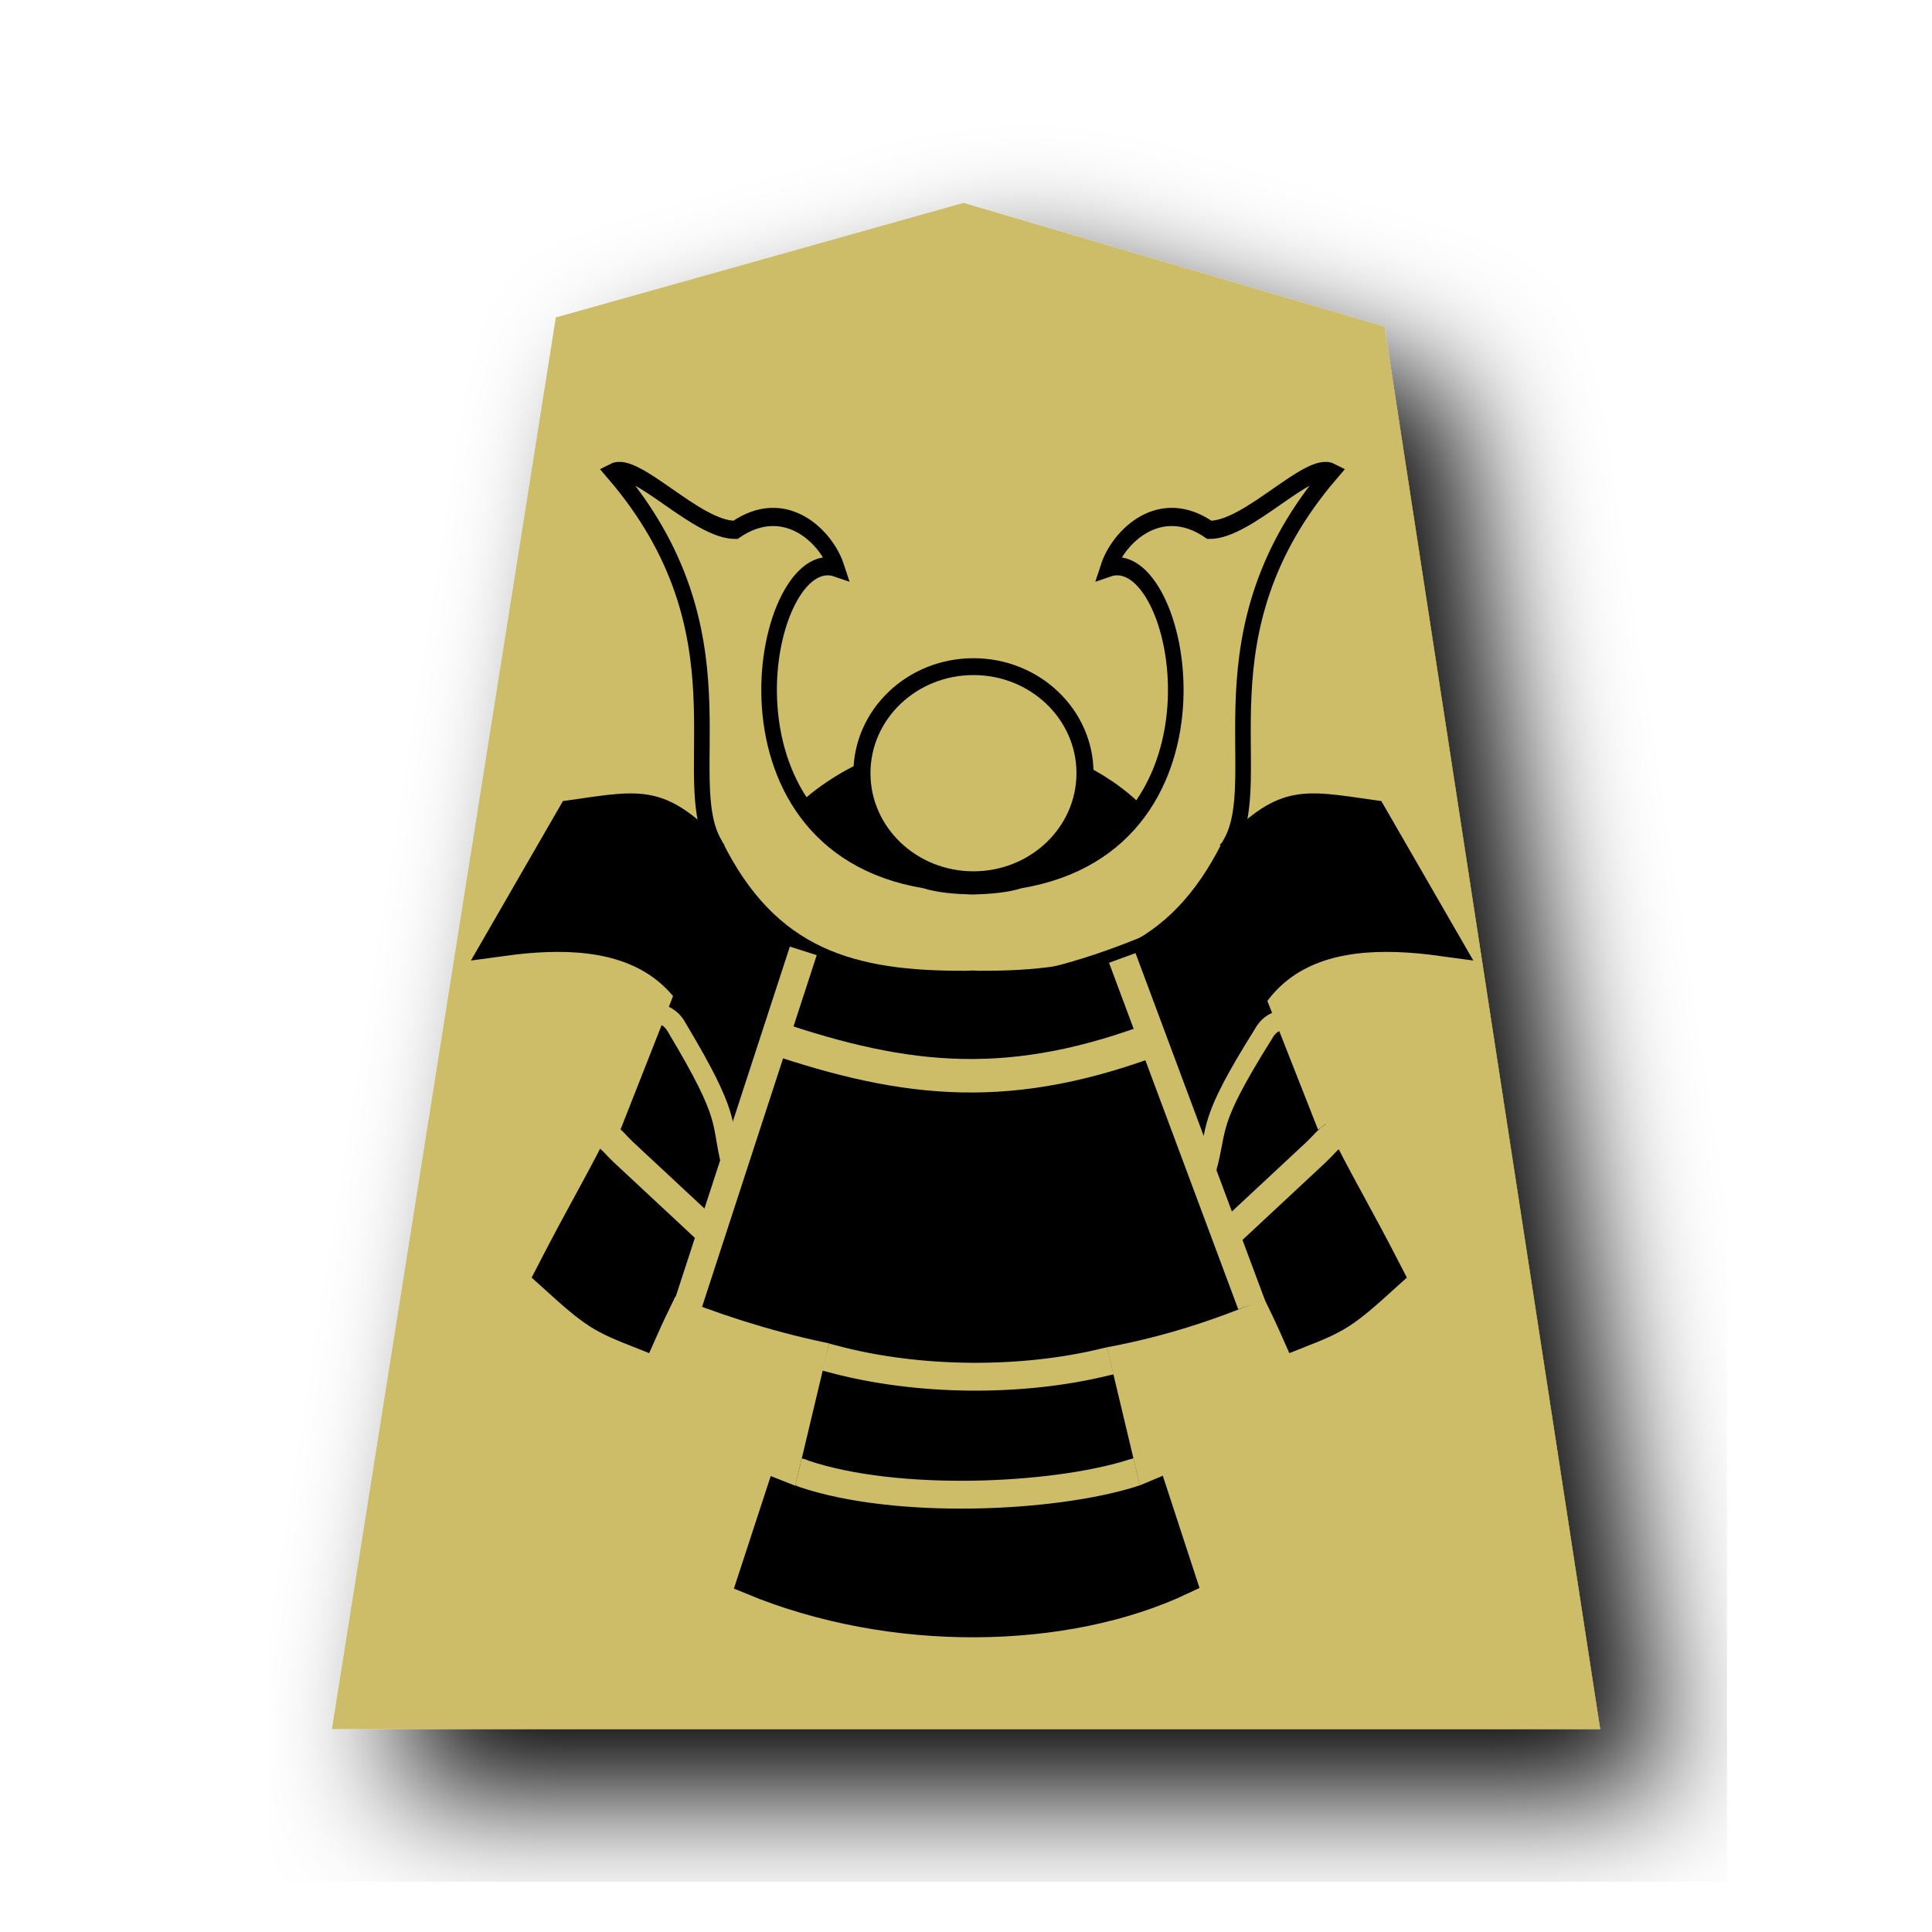
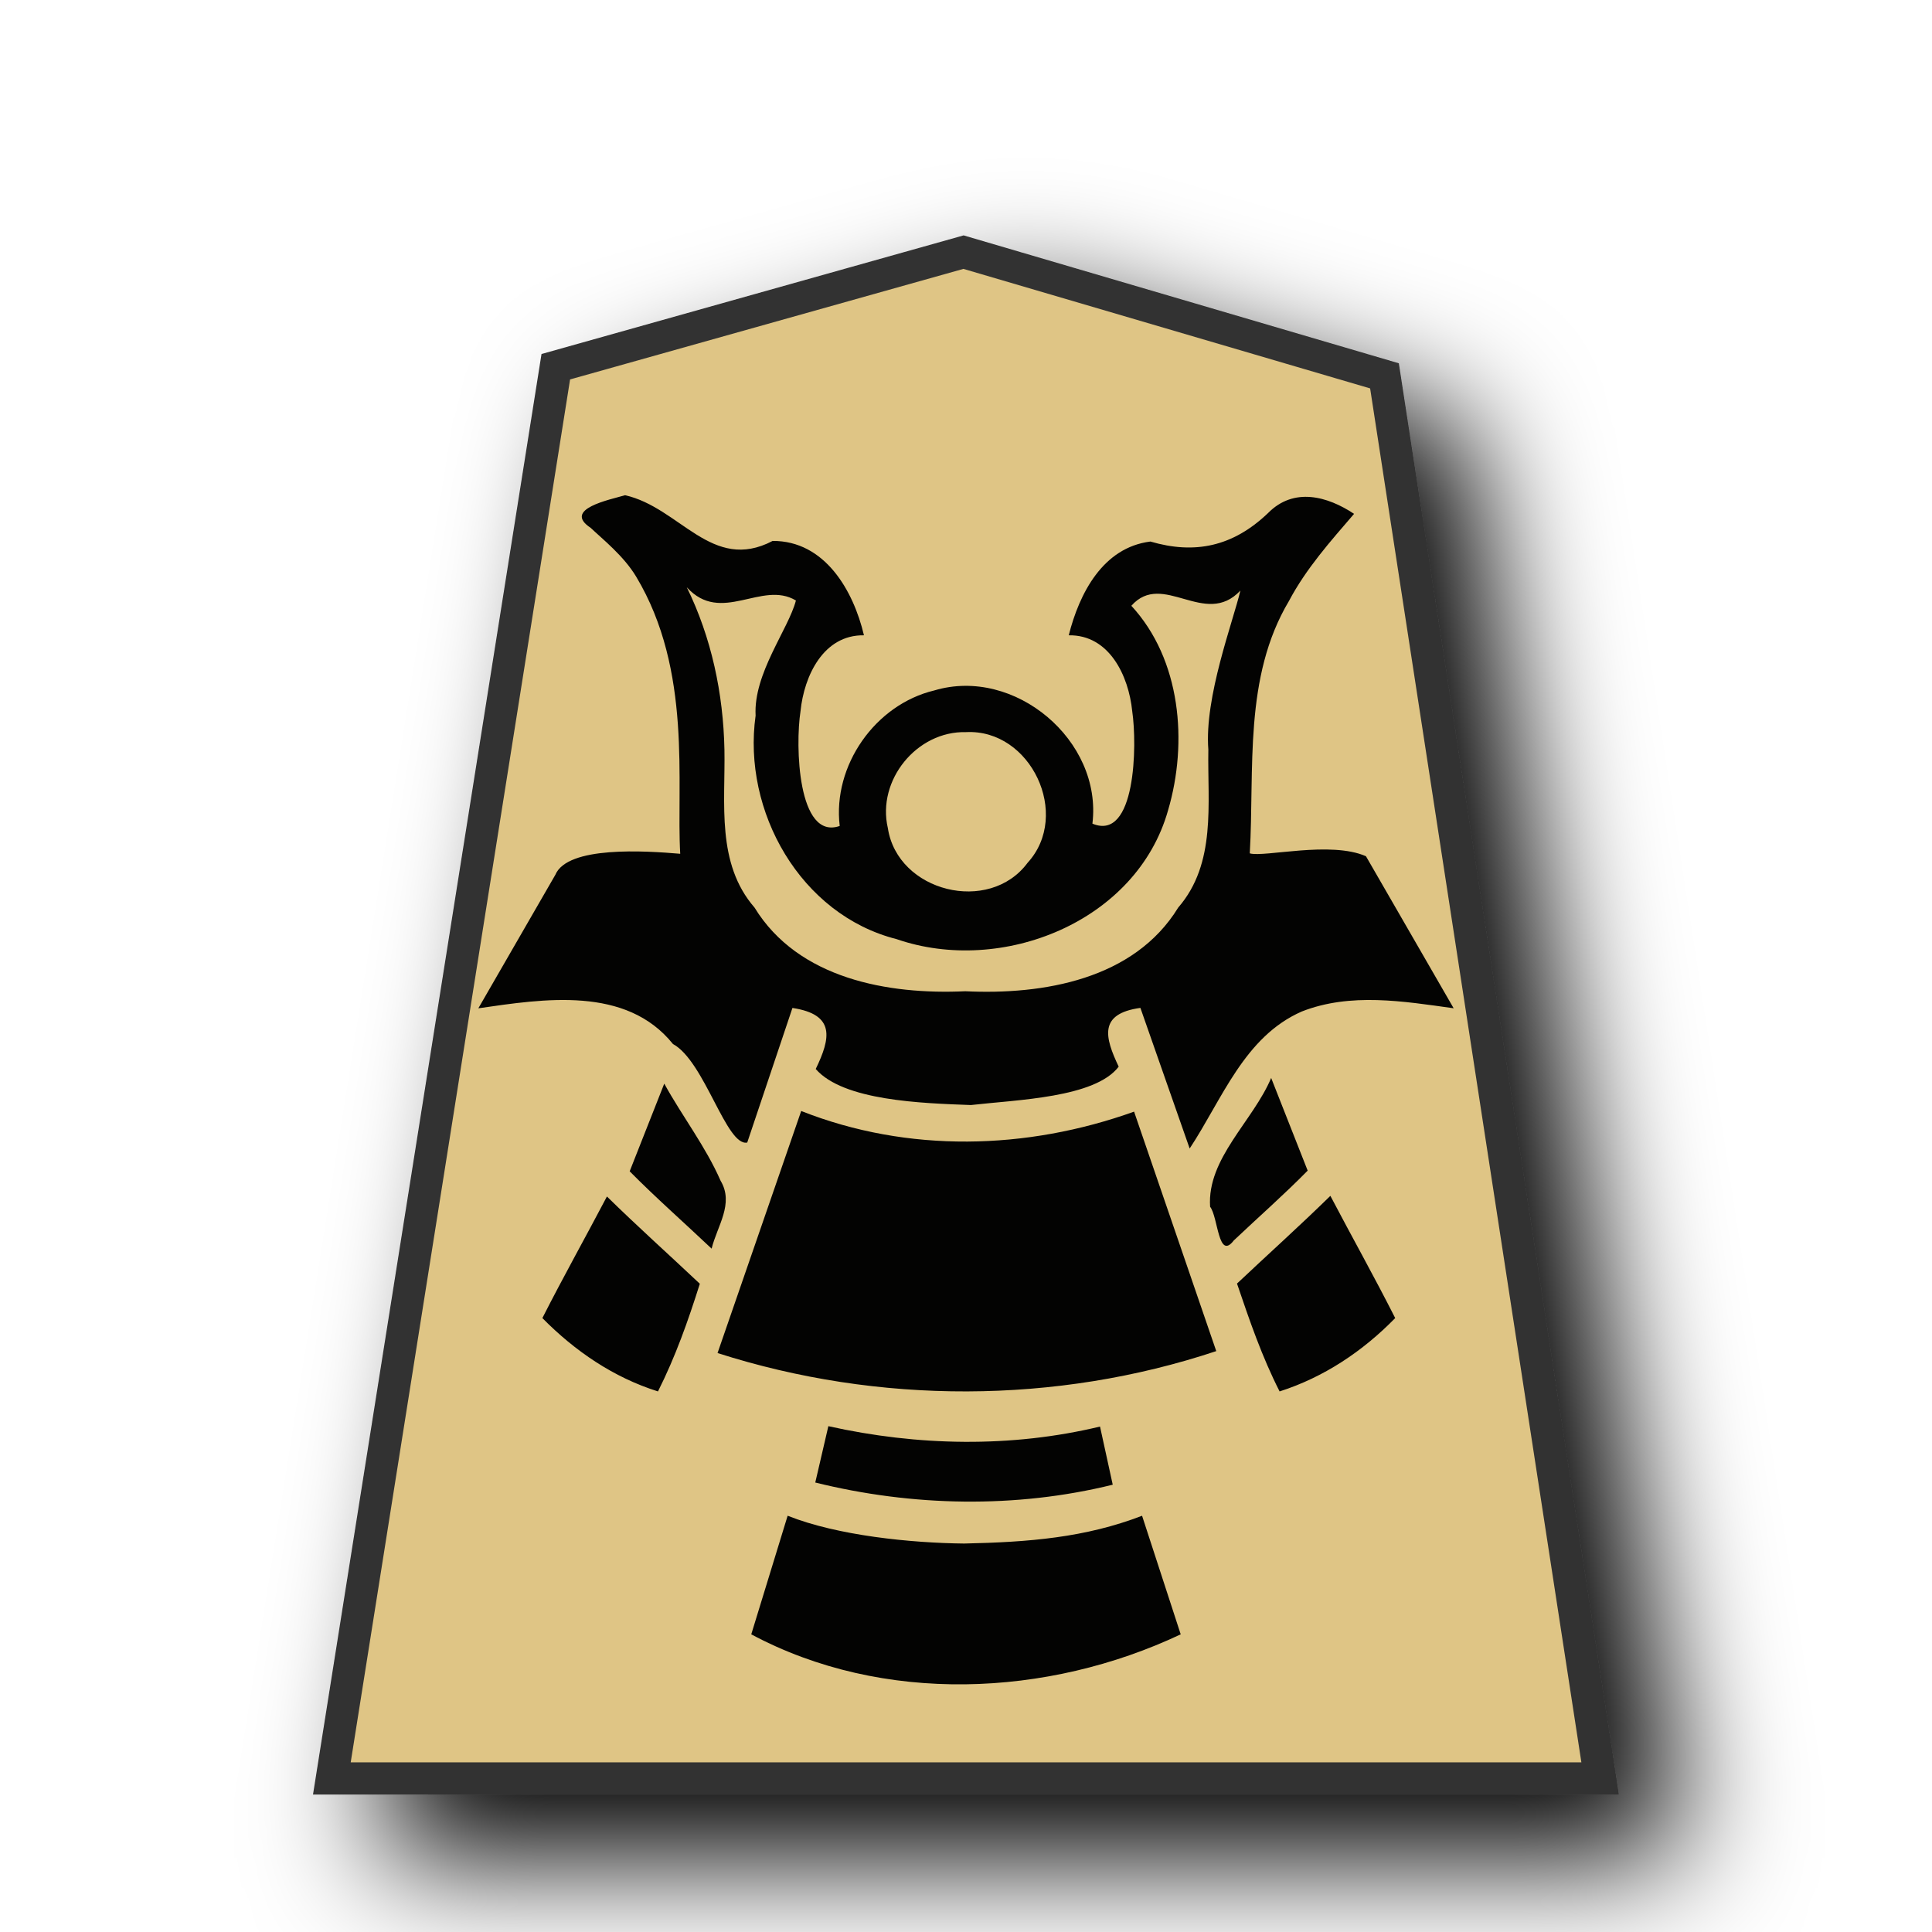
<svg xmlns="http://www.w3.org/2000/svg" viewBox="0 0 60 60">
  <defs>
-     <filter id="0KI_svg__a">
+     <filter id="0KI_svg__a" width="1.32" height="1.263" x="-.135" y="-.111">
      <feGaussianBlur in="SourceAlpha" result="blur" stdDeviation="2" />
      <feOffset dx="2" dy="2" result="offsetBlur" />
      <feBlend in="SourceGraphic" in2="offsetBlur" />
    </filter>
  </defs>
  <g fill="#f0c000" filter="url(#0KI_svg__a)" transform="translate(40.733 .148)scale(.98631)">
-     <path fill="#cdbc68" d="m-10.96 6.237-12.838 3.608-7.051 44.45H9.085l-6.79-44.163z" />
+     <path fill="#dfc585" stroke="#333" stroke-width="1.014" d="m-10.96 7.789-12.838 3.608-7.051 44.45H9.085l-6.79-44.163z" />
  </g>
-   <g transform="matrix(.8776 0 0 .86667 -184.43 -44.674)">
-     <g stroke="#000" stroke-width="1.2">
-       <path fill="#cdbc68" stroke-width="8.056" d="M89.878 104.459c71.228 71.229 31.757 135.82 52.51 165.378 28.87 49.947 71.082 59.605 129.342 59.37a66 66 0 0 0 3.413-.105q1.714.098 3.413.104c58.26.236 100.472-9.422 129.342-59.369 20.753-29.557-18.718-94.15 52.51-165.378-11.605-5.015-42.725 25.605-62.898 25.525-25.612-15.171-47.031 3.08-52.25 16.777 37.838-11.301 70.078 121.468-45.539 137.914-7.067 1.97-16.164 2.514-24.578 2.72-8.414-.206-17.511-.75-24.578-2.72-115.617-16.446-83.377-149.215-45.538-137.914-5.22-13.698-26.64-31.948-52.251-16.777-20.173.08-51.293-30.54-62.898-25.525z" transform="matrix(.06853 0 0 .08094 225.709 60.013)" />
-       <path stroke-width="16.112" d="M141.488 275.714c-28.03-24.447-35.67-22.506-73.48-17.843l-35.66 52.997c60.802-7.142 122.974 2.29 115.3 107.58 7.77-26.63 28.133-63.418 39.832-101.833m220.385-40.901c28.03-24.447 35.67-22.506 73.479-17.843l35.66 52.997c-60.801-7.142-122.974 2.29-115.3 107.58-7.77-26.63-28.132-63.418-39.83-101.833" transform="matrix(.06853 0 0 .08094 225.73 59.991)" />
-       <path stroke-width="16.112" d="m128.121 339.223-29.443 64.098c-3.406-2.033 6.609 9.49-6.592 1.008-14.055 23.338-19.002 29.833-33.969 54.715 21.968 17.086 24.659 18.31 46.106 25.56 13.293-25.846 25.739-42.373 44.639-83.918m270.022-61.463 29.443 64.098c3.407-2.033-6.608 9.49 6.593 1.008 14.054 23.338 19.002 29.833 33.968 54.715-21.968 17.086-24.658 18.31-46.106 25.56-13.292-25.846-25.738-42.373-44.638-83.918" transform="matrix(.06853 0 0 .08094 225.709 60.013)" />
-       <path d="M233.88 97.288c7.362 3.092 14.48 3.19 21.327 0l-4.023-11.781c-5.552 2.376-8.767 2.099-13.5.437z" />
-       <path fill="none" stroke="#cdbc68" d="M237.463 88.704c4.81 1.655 8.506 2.056 13.826-.031" />
-     </g>
-     <path fill="none" stroke="#cdbc68" stroke-width=".7" d="M233.664 87.938c.302.137.414.39.467.478 1.928 3.26 1.51 3.297 1.895 4.828m19.295-5.088c-.305.131-.422.381-.476.469-1.994 3.22-1.576 3.266-1.992 4.79" />
-     <path fill="none" stroke="#cdbc68" d="m234.519 98.23 4.06-12.61m11.288.253 4.574 12.42" />
-     <path fill="none" stroke="#cdbc68" stroke-width=".998" d="M231.593 92.248c.18.09.406.383.61.575l3.094 2.919m22.05-3.494c-.18.09-.406.383-.61.575l-3.093 2.919" />
-     <path stroke="#000" d="M239.024 80.489c3.438-2.881 8.3-2.42 11.037.134-2.365 3.351-9.494 2.307-11.037-.134z" />
-     <ellipse cx="244.601" cy="79.253" fill="#cdbc68" stroke="#000" stroke-width=".604" rx="3.947" ry="3.818" />
-     <path stroke="#000" d="m240.019 99.645-1.37 5.82-.911-.363-.997 3.086c4.988 2.097 11.13 1.98 15.249 0l-.997-3.086-.854.363-1.37-5.82" />
-     <path fill="none" stroke="#cdbc68" stroke-width=".998" d="M239.37 100.175c.152.039.143.036.229.06 3.05.835 6.735.845 9.675.113.05-.013.015-.002.171-.039m-11.035 3.982c.156.037.124.045.187.066 3.28 1.12 8.768.875 11.584-.009.08-.024.052-.026.198-.06" />
-   </g>
+   <path fill-opacity=".992" d="M19.41 15.38c-.455.136-1.954.427-1.066 1.013.37.352 1.023.867 1.411 1.513 1.757 2.925 1.244 6.427 1.37 8.609-1.074-.092-3.502-.253-3.88.656l-2.39 4.143c2.034-.295 4.59-.7 6.044 1.108.987.536 1.657 3.193 2.307 3.061l1.404-4.18c1.34.202 1.187.939.723 1.896.862.986 3.285 1.063 4.819 1.119 1.444-.165 3.856-.226 4.59-1.192-.43-.907-.635-1.644.674-1.825l1.53 4.367c1.01-1.53 1.695-3.472 3.482-4.255 1.512-.593 3.157-.318 4.717-.1l-2.724-4.722c-1.102-.484-3.16.04-3.608-.089.15-2.631-.197-5.466 1.217-7.838.53-1.003 1.287-1.852 2.022-2.706-.825-.547-1.873-.838-2.674-.022-1.09 1.04-2.274 1.287-3.651.882-1.479.184-2.21 1.615-2.536 2.912 1.255-.022 1.86 1.253 1.971 2.355.157 1.052.111 4.058-1.236 3.494.315-2.584-2.416-4.883-4.91-4.137-1.836.438-3.163 2.334-2.938 4.209-1.304.454-1.385-2.495-1.217-3.566.111-1.103.716-2.375 1.97-2.355-.328-1.392-1.217-2.94-2.836-2.931-1.89.992-2.875-1.037-4.584-1.42zm1.918 2.857c1.068 1.178 2.328-.226 3.39.412-.232.892-1.324 2.268-1.252 3.574-.416 2.966 1.389 6.186 4.38 6.943 3.261 1.127 7.452-.534 8.429-4 .621-2.108.401-4.685-1.14-6.353.977-1.103 2.288.702 3.386-.472-.223.954-1.123 3.31-.995 4.938-.03 1.67.257 3.532-.936 4.907-1.37 2.236-4.196 2.715-6.611 2.598-2.397.112-5.19-.385-6.546-2.598-1.194-1.375-.904-3.236-.935-4.907-.035-1.738-.402-3.477-1.17-5.042m8.672 4.5c2.015-.105 3.274 2.57 1.913 4.058-1.193 1.612-4.039.903-4.34-1.078-.347-1.487.9-3.02 2.427-2.98m9.477 10.74c-.562 1.338-1.997 2.503-1.896 4 .252.323.248 1.682.736 1.046.764-.723 1.556-1.418 2.294-2.168zm-18.848.176-1.074 2.723c.821.829 1.698 1.6 2.545 2.402.17-.7.706-1.395.279-2.109-.466-1.065-1.191-2-1.75-3.016m4.253.85-2.598 7.517c4.99 1.6 10.512 1.597 15.488-.06l-2.552-7.437c-3.337 1.194-7.018 1.291-10.338-.02m16.434 2.635c-.947.928-1.935 1.815-2.9 2.724.396 1.165.771 2.263 1.323 3.35 1.376-.44 2.584-1.247 3.59-2.278-.646-1.278-1.347-2.527-2.013-3.796m-22.467.02c-.663 1.261-1.36 2.505-2.005 3.776 1.01 1.025 2.21 1.844 3.59 2.278.545-1.084.932-2.18 1.3-3.344-.96-.905-1.944-1.786-2.885-2.71m6.876 7.134-.406 1.749c3.004.745 6.227.811 9.238.068l-.395-1.806c-2.758.664-5.676.604-8.437-.012zm-1.264 2.78-1.13 3.684c4.092 2.186 9.203 1.952 13.337 0l-1.2-3.683c-1.762.678-3.506.82-5.526.863-1.659-.018-3.93-.246-5.48-.863" color="#000" enable-background="accumulate" opacity=".99" overflow="visible" style="line-height:normal;font-variant-ligatures:normal;font-variant-position:normal;font-variant-caps:normal;font-variant-numeric:normal;font-variant-alternates:normal;font-variant-east-asian:normal;font-feature-settings:normal;font-variation-settings:normal;text-indent:0;text-align:start;text-decoration-line:none;text-decoration-style:solid;text-decoration-color:#000;text-transform:none;text-orientation:mixed;white-space:normal;shape-padding:0;shape-margin:0;inline-size:0;isolation:auto;mix-blend-mode:normal;solid-color:#000;solid-opacity:1" />
</svg>
